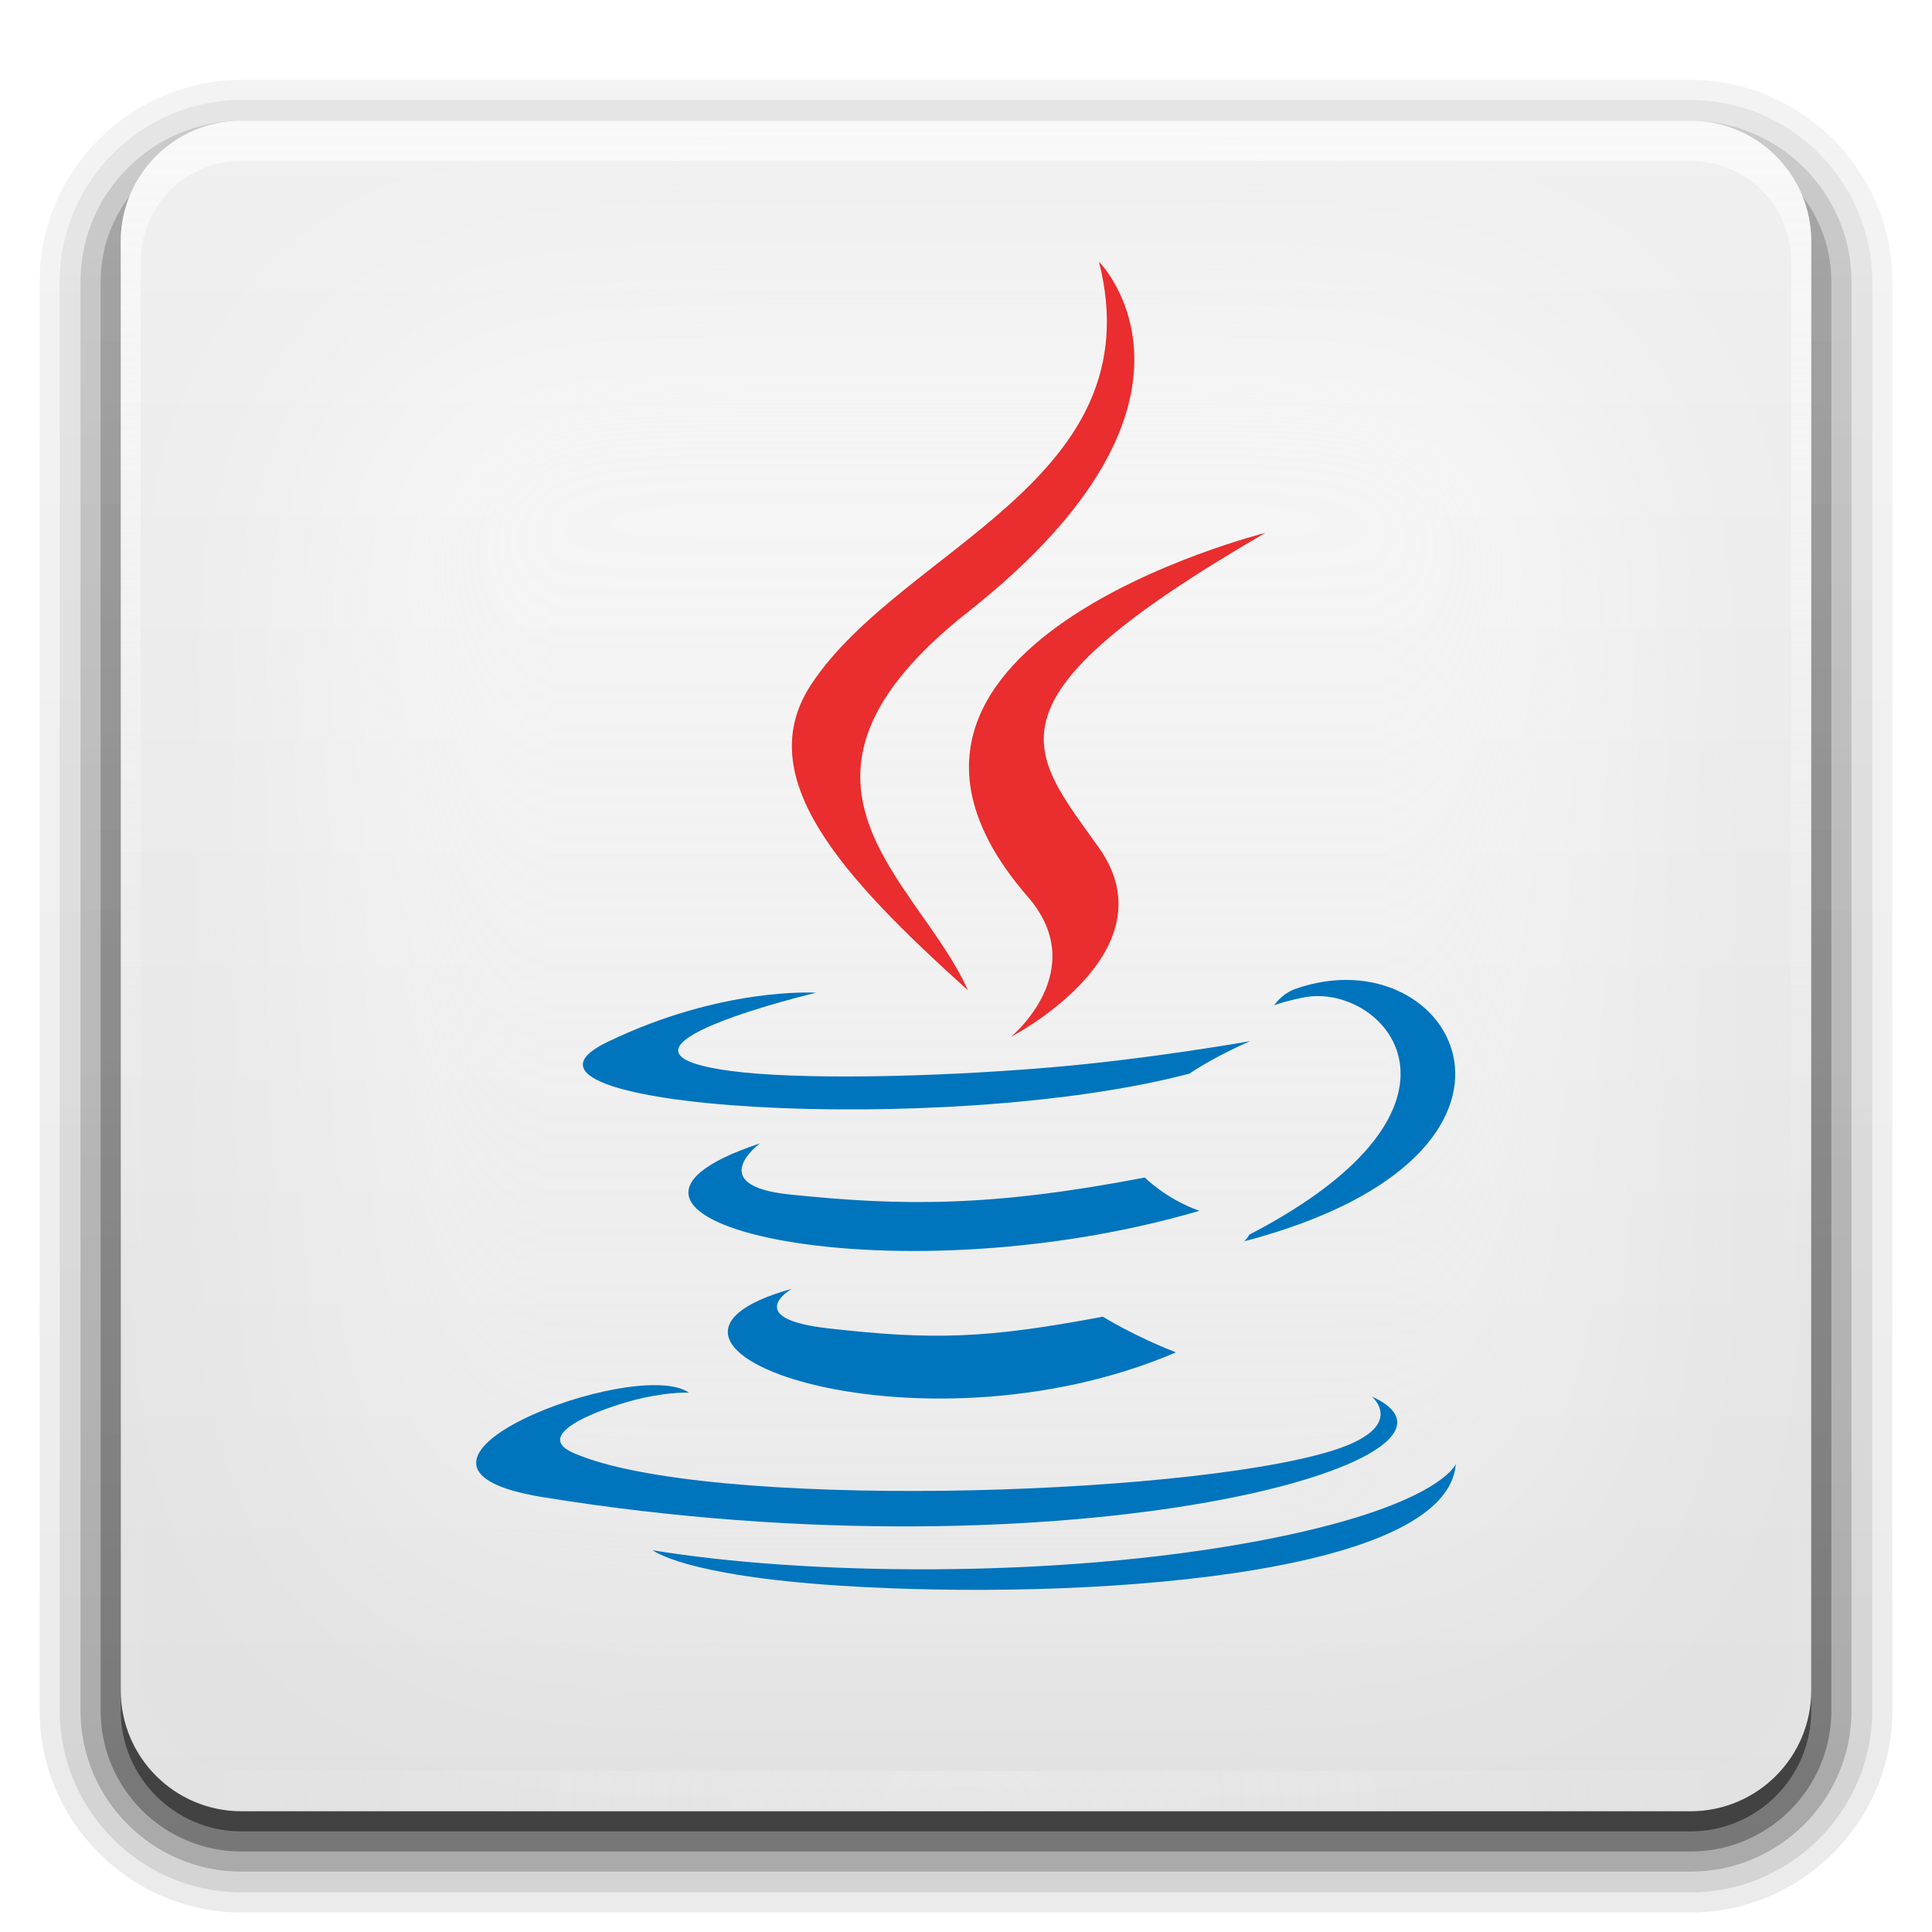
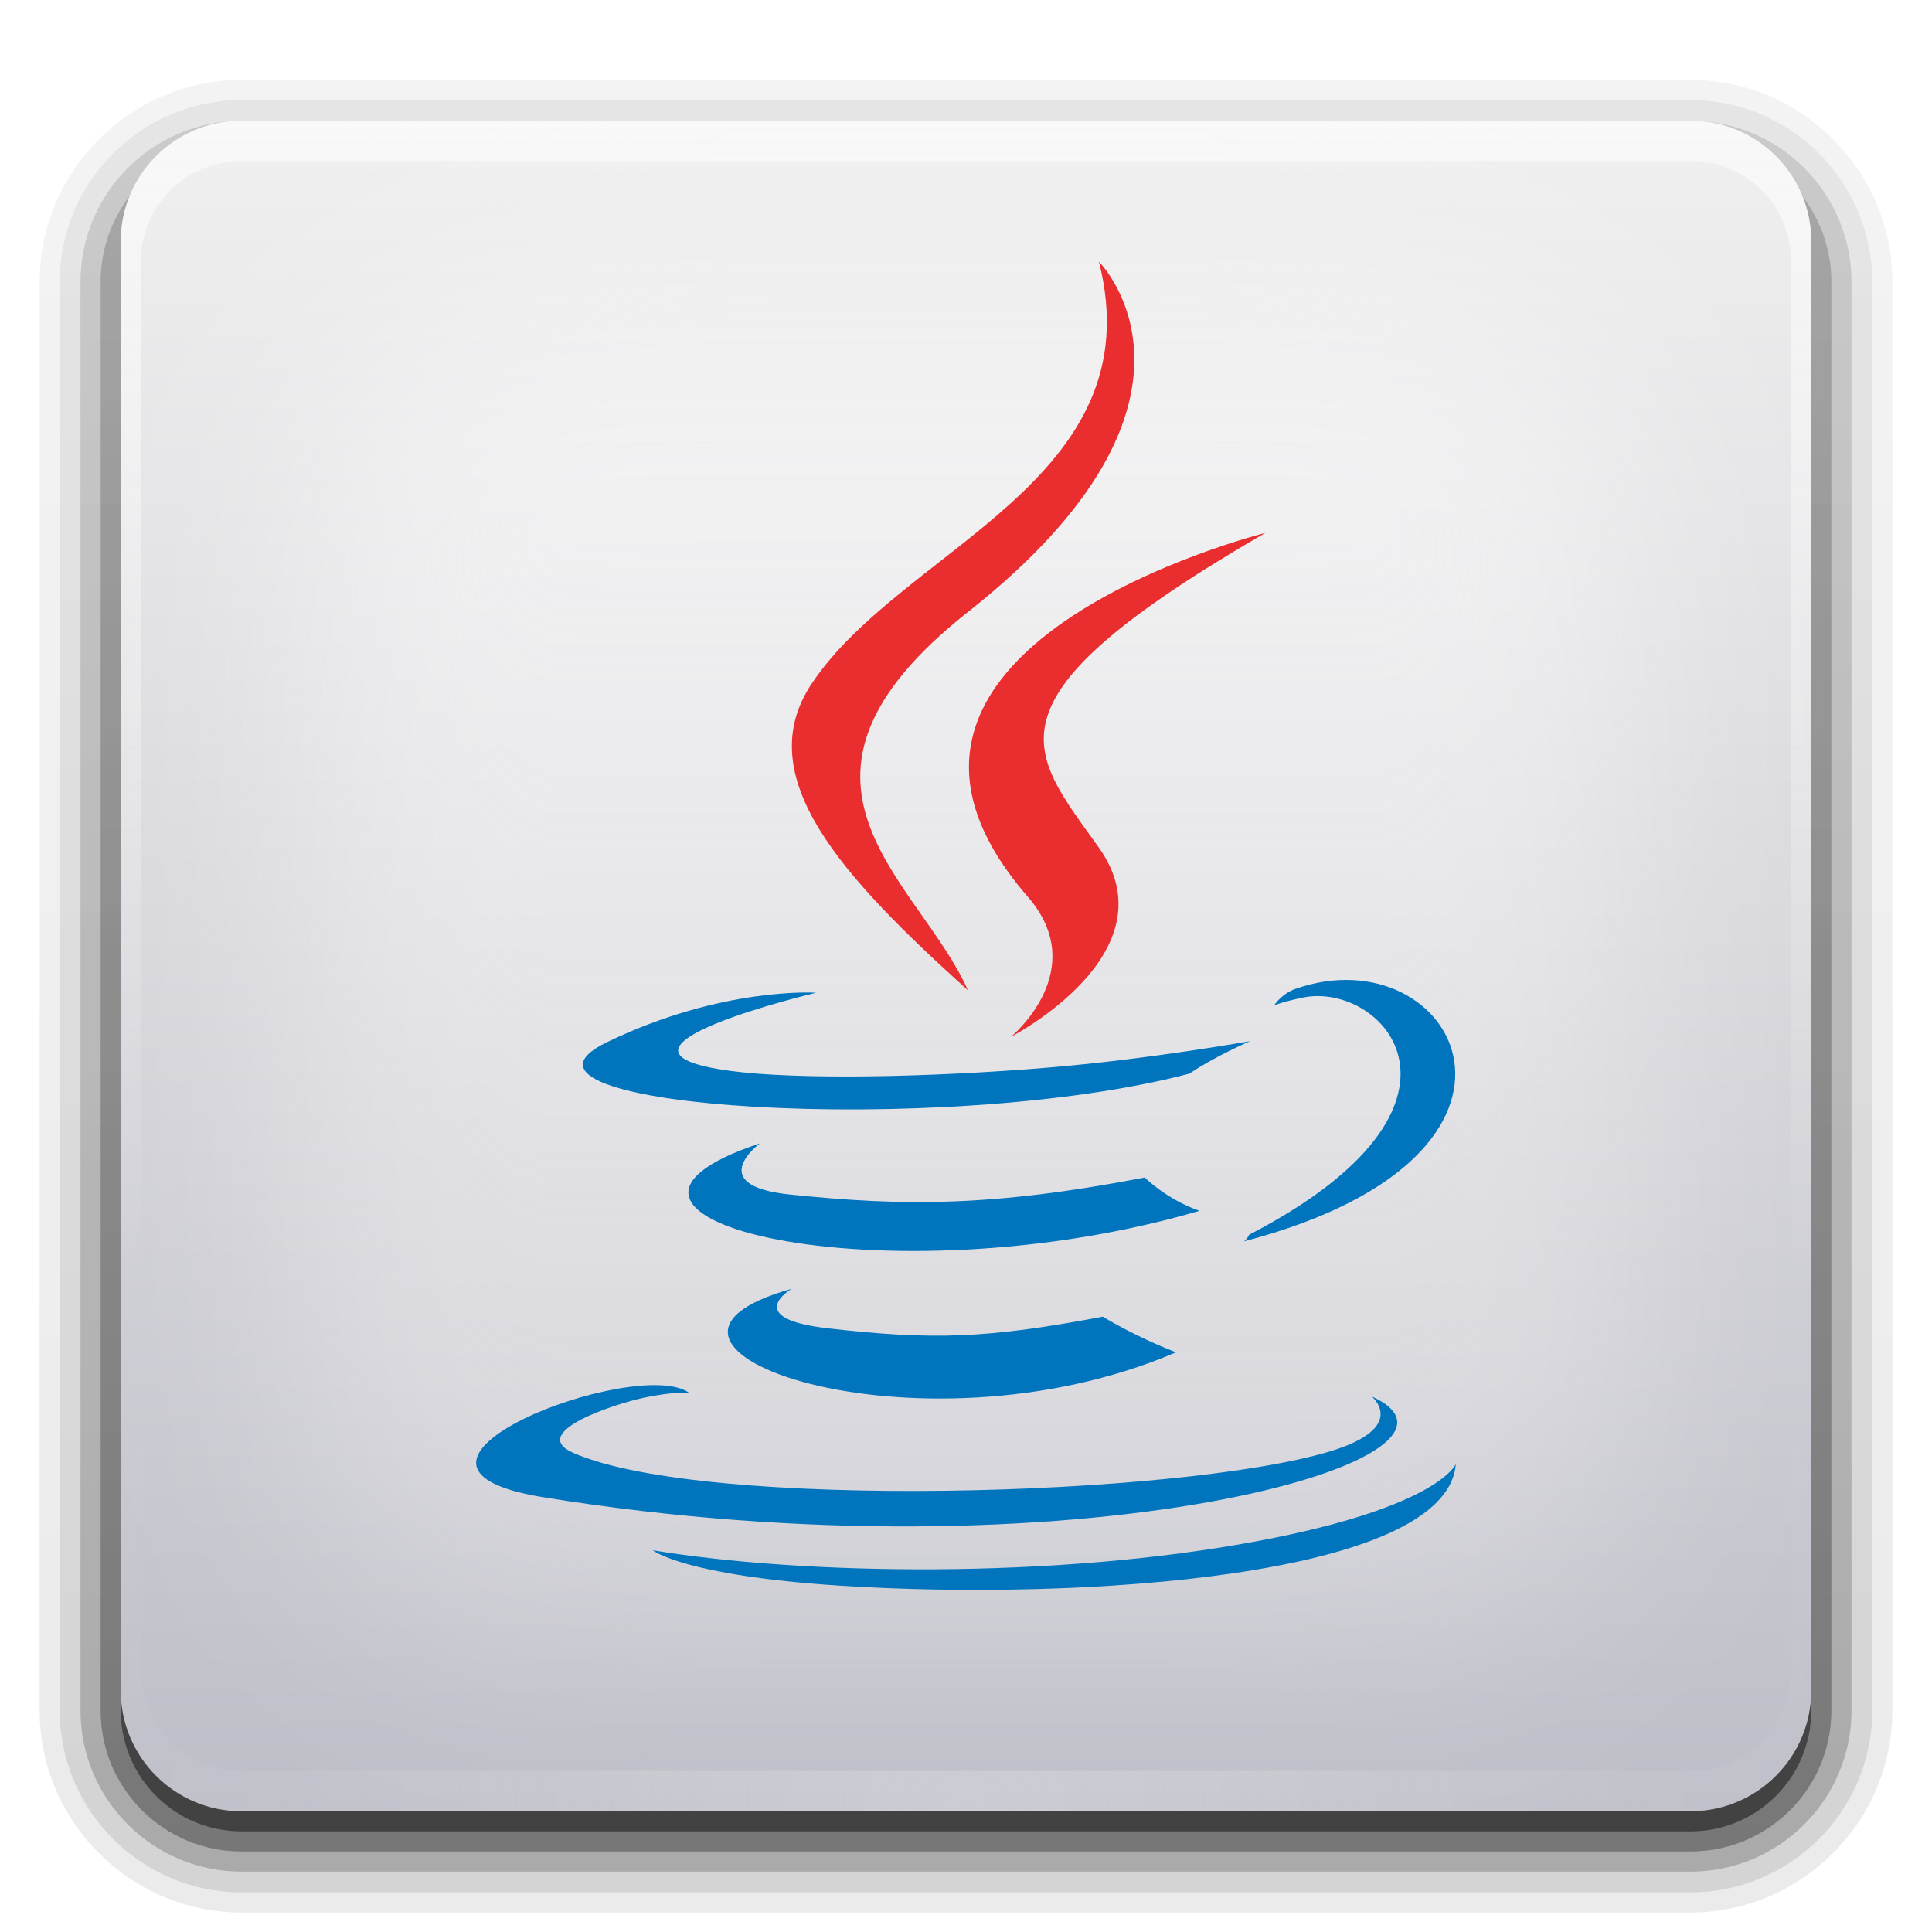
<svg xmlns="http://www.w3.org/2000/svg" xmlns:xlink="http://www.w3.org/1999/xlink" version="1.0" width="96" height="96" id="svg2408">
  <defs id="defs2410">
    <linearGradient x1="45.448" y1="92.54" x2="45.448" y2="7.017" id="ButtonShadow" gradientUnits="userSpaceOnUse" gradientTransform="scale(1.005865,0.994169)">
      <stop id="stop3750" style="stop-color:#000000;stop-opacity:1" offset="0" />
      <stop id="stop3752" style="stop-color:#000000;stop-opacity:0.588" offset="1" />
    </linearGradient>
    <linearGradient id="linearGradient3737">
      <stop id="stop3739" style="stop-color:#fefefe;stop-opacity:1" offset="0" />
      <stop id="stop3741" style="stop-color:#fefefe;stop-opacity:0" offset="1" />
    </linearGradient>
    <linearGradient id="linearGradient3700">
-       <stop id="stop3702" style="stop-color:#e1e1e1;stop-opacity:1" offset="0" />
+       <stop id="stop3702" style="stop-color:#bebec8;stop-opacity:1" offset="0" />
      <stop id="stop3704" style="stop-color:#f0f0f0;stop-opacity:1" offset="1" />
    </linearGradient>
    <filter color-interpolation-filters="sRGB" id="filter3174">
      <feGaussianBlur id="feGaussianBlur3176" stdDeviation="1.71" />
    </filter>
    <linearGradient x1="36.357" y1="6" x2="36.357" y2="63.893" id="linearGradient3188" xlink:href="#linearGradient3737" gradientUnits="userSpaceOnUse" />
    <filter x="-0.192" y="-0.192" width="1.384" height="1.384" color-interpolation-filters="sRGB" id="filter3794">
      <feGaussianBlur id="feGaussianBlur3796" stdDeviation="5.28" />
    </filter>
    <linearGradient x1="48" y1="20.221" x2="48" y2="138.661" id="linearGradient3613" xlink:href="#linearGradient3737" gradientUnits="userSpaceOnUse" />
    <radialGradient cx="48" cy="90.172" r="42" fx="48" fy="90.172" id="radialGradient3619" xlink:href="#linearGradient3737" gradientUnits="userSpaceOnUse" gradientTransform="matrix(1.157313,0,0,0.9959077,-7.551021,0.1971319)" />
    <clipPath id="clipPath3613">
      <rect width="84" height="84" rx="6" ry="6" x="6" y="6" id="rect3615" style="fill:#fefefe;fill-opacity:1;fill-rule:nonzero;stroke:none" />
    </clipPath>
    <linearGradient x1="48" y1="90" x2="48" y2="5.988" id="linearGradient3617" xlink:href="#linearGradient3700" gradientUnits="userSpaceOnUse" />
    <linearGradient x1="45.448" y1="92.54" x2="45.448" y2="7.017" id="ButtonShadow-0-1" gradientUnits="userSpaceOnUse" gradientTransform="matrix(1.005865,0,0,0.994169,100,0)">
      <stop id="stop3750-8-1" style="stop-color:#000000;stop-opacity:1" offset="0" />
      <stop id="stop3752-5-2" style="stop-color:#000000;stop-opacity:0.588" offset="1" />
    </linearGradient>
    <linearGradient x1="32.251" y1="6.132" x2="32.251" y2="90.239" id="linearGradient3780-1" xlink:href="#ButtonShadow-0-1" gradientUnits="userSpaceOnUse" gradientTransform="matrix(1.02381,0,0,1.011905,-1.142857,-98.07143)" />
    <linearGradient x1="32.251" y1="6.132" x2="32.251" y2="90.239" id="linearGradient3772-1" xlink:href="#ButtonShadow-0-1" gradientUnits="userSpaceOnUse" gradientTransform="matrix(1.02381,0,0,1.011905,-1.142857,-98.07143)" />
    <linearGradient x1="32.251" y1="6.132" x2="32.251" y2="90.239" id="linearGradient3725-4" xlink:href="#ButtonShadow-0-1" gradientUnits="userSpaceOnUse" gradientTransform="matrix(1.02381,0,0,1.011905,-1.142857,-98.07143)" />
    <linearGradient x1="32.251" y1="6.132" x2="32.251" y2="90.239" id="linearGradient3721-3" xlink:href="#ButtonShadow-0-1" gradientUnits="userSpaceOnUse" gradientTransform="translate(0,-97)" />
    <linearGradient x1="32.251" y1="6.132" x2="32.251" y2="90.239" id="linearGradient3071-0" xlink:href="#ButtonShadow-0-1" gradientUnits="userSpaceOnUse" gradientTransform="matrix(1.02381,0,0,1.011905,-1.142857,-98.07143)" />
  </defs>
  <g id="layer2" style="display:none">
    <rect width="86" height="85" rx="6" ry="6" x="5" y="7" id="rect3745" style="opacity:0.9;fill:url(#ButtonShadow);fill-opacity:1;fill-rule:nonzero;stroke:none;filter:url(#filter3174)" />
  </g>
  <g id="layer4" style="display:inline">
    <path d="m 12,-95.031 c -5.511,0 -10.031,4.52 -10.031,10.031 l 0,71 c 0,5.511 4.52,10.031 10.031,10.031 l 72,0 c 5.511,0 10.031,-4.52 10.031,-10.031 l 0,-71 c 0,-5.511 -4.52,-10.031 -10.031,-10.031 l -72,0 z" transform="scale(1,-1)" id="path3786" style="opacity:0.08;fill:url(#linearGradient3071-0);fill-opacity:1;fill-rule:nonzero;stroke:none;display:inline" />
    <path d="m 12,-94.031 c -4.972,0 -9.031,4.06 -9.031,9.031 l 0,71 c 0,4.972 4.06,9.031 9.031,9.031 l 72,0 c 4.972,0 9.031,-4.06 9.031,-9.031 l 0,-71 c 0,-4.972 -4.06,-9.031 -9.031,-9.031 l -72,0 z" transform="scale(1,-1)" id="path3778" style="opacity:0.1;fill:url(#linearGradient3780-1);fill-opacity:1;fill-rule:nonzero;stroke:none;display:inline" />
    <path d="m 12,-93 c -4.409,0 -8,3.591 -8,8 l 0,71 c 0,4.409 3.591,8 8,8 l 72,0 c 4.409,0 8,-3.591 8,-8 l 0,-71 c 0,-4.409 -3.591,-8 -8,-8 l -72,0 z" transform="scale(1,-1)" id="path3770" style="opacity:0.2;fill:url(#linearGradient3772-1);fill-opacity:1;fill-rule:nonzero;stroke:none;display:inline" />
    <rect width="86" height="85" rx="7" ry="7" x="5" y="-92" transform="scale(1,-1)" id="rect3723" style="opacity:0.3;fill:url(#linearGradient3725-4);fill-opacity:1;fill-rule:nonzero;stroke:none;display:inline" />
    <rect width="84" height="84" rx="6" ry="6" x="6" y="-91" transform="scale(1,-1)" id="rect3716" style="opacity:0.45;fill:url(#linearGradient3721-3);fill-opacity:1;fill-rule:nonzero;stroke:none;display:inline" />
  </g>
  <g id="layer1">
    <rect width="84" height="84" rx="6" ry="6" x="6" y="6" id="rect2419" style="fill:url(#linearGradient3617);fill-opacity:1;fill-rule:nonzero;stroke:none" />
    <path d="M 12,6 C 8.676,6 6,8.676 6,12 l 0,2 0,68 0,2 c 0,0.335 0.041,0.651 0.094,0.969 0.049,0.296 0.097,0.597 0.188,0.875 0.01,0.03 0.021,0.064 0.031,0.094 0.099,0.288 0.235,0.547 0.375,0.812 0.145,0.274 0.316,0.536 0.5,0.781 0.184,0.246 0.374,0.473 0.594,0.688 0.44,0.428 0.943,0.815 1.5,1.094 0.279,0.14 0.573,0.247 0.875,0.344 -0.256,-0.1 -0.487,-0.236 -0.719,-0.375 -0.007,-0.004 -0.024,0.004 -0.031,0 -0.032,-0.019 -0.062,-0.043 -0.094,-0.062 -0.12,-0.077 -0.231,-0.164 -0.344,-0.25 -0.106,-0.081 -0.213,-0.161 -0.312,-0.25 C 8.478,88.557 8.309,88.373 8.156,88.188 8.049,88.057 7.938,87.922 7.844,87.781 7.819,87.743 7.805,87.695 7.781,87.656 7.716,87.553 7.651,87.452 7.594,87.344 7.493,87.149 7.388,86.928 7.312,86.719 7.305,86.697 7.289,86.678 7.281,86.656 7.249,86.564 7.245,86.469 7.219,86.375 7.188,86.268 7.148,86.172 7.125,86.062 7.052,85.721 7,85.364 7,85 L 7,83 7,15 7,13 C 7,10.218 9.218,8 12,8 l 2,0 68,0 2,0 c 2.782,0 5,2.218 5,5 l 0,2 0,68 0,2 c 0,0.364 -0.052,0.721 -0.125,1.062 -0.044,0.207 -0.088,0.398 -0.156,0.594 -0.008,0.022 -0.023,0.041 -0.031,0.062 -0.063,0.174 -0.138,0.367 -0.219,0.531 -0.042,0.083 -0.079,0.17 -0.125,0.25 -0.055,0.097 -0.127,0.188 -0.188,0.281 -0.094,0.141 -0.205,0.276 -0.312,0.406 -0.143,0.174 -0.303,0.347 -0.469,0.5 -0.011,0.01 -0.02,0.021 -0.031,0.031 -0.138,0.126 -0.285,0.234 -0.438,0.344 -0.103,0.073 -0.204,0.153 -0.312,0.219 -0.007,0.004 -0.024,-0.004 -0.031,0 -0.232,0.139 -0.463,0.275 -0.719,0.375 0.302,-0.097 0.596,-0.204 0.875,-0.344 0.557,-0.279 1.06,-0.666 1.5,-1.094 0.22,-0.214 0.409,-0.442 0.594,-0.688 0.184,-0.246 0.355,-0.508 0.5,-0.781 0.14,-0.265 0.276,-0.525 0.375,-0.812 0.01,-0.031 0.021,-0.063 0.031,-0.094 0.09,-0.278 0.139,-0.579 0.188,-0.875 C 89.959,84.651 90,84.335 90,84 l 0,-2 0,-68 0,-2 C 90,8.676 87.324,6 84,6 L 12,6 z" id="rect3728" style="opacity:0.6;fill:url(#linearGradient3188);fill-opacity:1;fill-rule:nonzero;stroke:none" />
    <path d="M 12,90 C 8.676,90 6,87.324 6,84 L 6,82 6,14 6,12 c 0,-0.335 0.041,-0.651 0.094,-0.969 0.049,-0.296 0.097,-0.597 0.188,-0.875 C 6.291,10.126 6.302,10.093 6.312,10.062 6.411,9.775 6.547,9.515 6.688,9.25 6.832,8.976 7.003,8.714 7.188,8.469 7.372,8.223 7.561,7.995 7.781,7.781 8.221,7.353 8.724,6.967 9.281,6.688 9.56,6.548 9.855,6.441 10.156,6.344 9.9,6.444 9.67,6.58 9.438,6.719 c -0.007,0.004 -0.024,-0.004 -0.031,0 -0.032,0.019 -0.062,0.043 -0.094,0.062 -0.12,0.077 -0.231,0.164 -0.344,0.25 -0.106,0.081 -0.213,0.161 -0.312,0.25 C 8.478,7.443 8.309,7.627 8.156,7.812 8.049,7.943 7.938,8.078 7.844,8.219 7.819,8.257 7.805,8.305 7.781,8.344 7.716,8.447 7.651,8.548 7.594,8.656 7.493,8.851 7.388,9.072 7.312,9.281 7.305,9.303 7.289,9.322 7.281,9.344 7.249,9.436 7.245,9.531 7.219,9.625 7.188,9.732 7.148,9.828 7.125,9.938 7.052,10.279 7,10.636 7,11 l 0,2 0,68 0,2 c 0,2.782 2.218,5 5,5 l 2,0 68,0 2,0 c 2.782,0 5,-2.218 5,-5 l 0,-2 0,-68 0,-2 C 89,10.636 88.948,10.279 88.875,9.938 88.831,9.731 88.787,9.54 88.719,9.344 88.711,9.322 88.695,9.303 88.688,9.281 88.625,9.108 88.549,8.914 88.469,8.75 88.427,8.667 88.39,8.58 88.344,8.5 88.289,8.403 88.217,8.312 88.156,8.219 88.062,8.078 87.951,7.943 87.844,7.812 87.701,7.638 87.541,7.466 87.375,7.312 87.364,7.302 87.355,7.291 87.344,7.281 87.205,7.156 87.059,7.047 86.906,6.938 86.804,6.864 86.702,6.784 86.594,6.719 c -0.007,-0.004 -0.024,0.004 -0.031,0 -0.232,-0.139 -0.463,-0.275 -0.719,-0.375 0.302,0.097 0.596,0.204 0.875,0.344 0.557,0.279 1.06,0.666 1.5,1.094 0.22,0.214 0.409,0.442 0.594,0.688 0.184,0.246 0.355,0.508 0.5,0.781 0.14,0.265 0.276,0.525 0.375,0.812 0.01,0.031 0.021,0.063 0.031,0.094 0.09,0.278 0.139,0.579 0.188,0.875 C 89.959,11.349 90,11.665 90,12 l 0,2 0,68 0,2 c 0,3.324 -2.676,6 -6,6 l -72,0 z" id="path3615" style="opacity:0.2;fill:url(#radialGradient3619);fill-opacity:1;fill-rule:nonzero;stroke:none" />
  </g>
  <g id="layer5">
    <rect width="66" height="66" rx="12" ry="12" x="15" y="15" clip-path="url(#clipPath3613)" id="rect3171" style="opacity:0.5;fill:url(#linearGradient3613);fill-opacity:1;fill-rule:nonzero;stroke:#fefefe;stroke-width:0.5;stroke-linecap:round;stroke-linejoin:miter;stroke-miterlimit:4;stroke-opacity:1;stroke-dasharray:none;stroke-dashoffset:0;filter:url(#filter3794)" />
  </g>
  <g id="layer3">
    <g transform="matrix(1.13018,0,0,1.13018,137.3044,-15.09543)" id="g3678">
      <path d="m -86.682,70.021 c 0,0 -2.23,1.298 1.589,1.736 4.628,0.528 6.993,0.452 12.091,-0.511 0,0 1.343,0.84 3.216,1.568 -11.433,4.898 -25.875,-0.284 -16.896,-2.793 l 0,0 z" id="path3616" style="fill:#0074bd;fill-rule:evenodd" />
      <path d="m -88.08,63.628 c 0,0 -2.502,1.852 1.32,2.247 4.944,0.51 8.847,0.552 15.604,-0.748 0,0 0.932,0.947 2.401,1.465 -13.821,4.043 -29.214,0.318 -19.326,-2.964 l 0,0 z" id="path3618" style="fill:#0074bd;fill-rule:evenodd" />
      <path d="m -76.304,52.781 c 2.819,3.244 -0.739,6.162 -0.739,6.162 0,0 7.152,-3.692 3.868,-8.317 -3.068,-4.311 -5.421,-6.453 7.315,-13.839 1.29e-4,0 -19.992,4.992 -10.444,15.994 l 0,0 z" id="path3620" style="fill:#ea2d2e;fill-rule:evenodd" />
      <path d="m -61.183,74.75 c 0,0 1.651,1.361 -1.819,2.414 -6.598,1.998 -27.465,2.601 -33.261,0.08 -2.082,-0.907 1.824,-2.164 3.053,-2.429 1.281,-0.277 2.013,-0.227 2.013,-0.227 -2.317,-1.632 -14.977,3.205 -6.43,4.592 23.308,3.778 42.488,-1.702 36.442,-4.429 l 0,0 z" id="path3622" style="fill:#0074bd;fill-rule:evenodd" />
      <path d="m -85.609,57.003 c 0,0 -10.613,2.522 -3.758,3.438 2.895,0.387 8.663,0.298 14.04,-0.153 4.393,-0.369 8.802,-1.157 8.802,-1.157 0,0 -1.548,0.664 -2.669,1.429 -10.78,2.835 -31.6,1.515 -25.605,-1.384 5.067,-2.452 9.19,-2.173 9.19,-2.173 l 0,0 z" id="path3624" style="fill:#0074bd;fill-rule:evenodd" />
      <path d="m -66.569,67.644 c 10.957,-5.692 5.89,-11.163 2.354,-10.426 -0.865,0.18 -1.253,0.337 -1.253,0.337 0,0 0.322,-0.505 0.936,-0.722 6.996,-2.458 12.375,7.253 -2.256,11.099 -1.3e-4,0 0.168,-0.152 0.219,-0.288 l 0,0 z" id="path3626" style="fill:#0074bd;fill-rule:evenodd" />
      <path d="m -73.174,24.859 c 0,0 6.067,6.07 -5.756,15.402 -9.481,7.489 -2.162,11.757 -0.003,16.636 -5.535,-4.993 -9.595,-9.39 -6.871,-13.48 3.999,-6.004 15.078,-8.916 12.631,-18.558 l 0,0 z" id="path3628" style="fill:#ea2d2e;fill-rule:evenodd" />
      <path d="m -84.532,83.074 c 10.515,0.672 26.667,-0.374 27.049,-5.35 0,0 -0.735,1.886 -8.691,3.383 -8.976,1.69 -20.049,1.493 -26.614,0.409 0,0 1.345,1.113 8.256,1.558 l 0,0 z" id="path3630" style="fill:#0074bd;fill-rule:evenodd" />
    </g>
  </g>
</svg>
